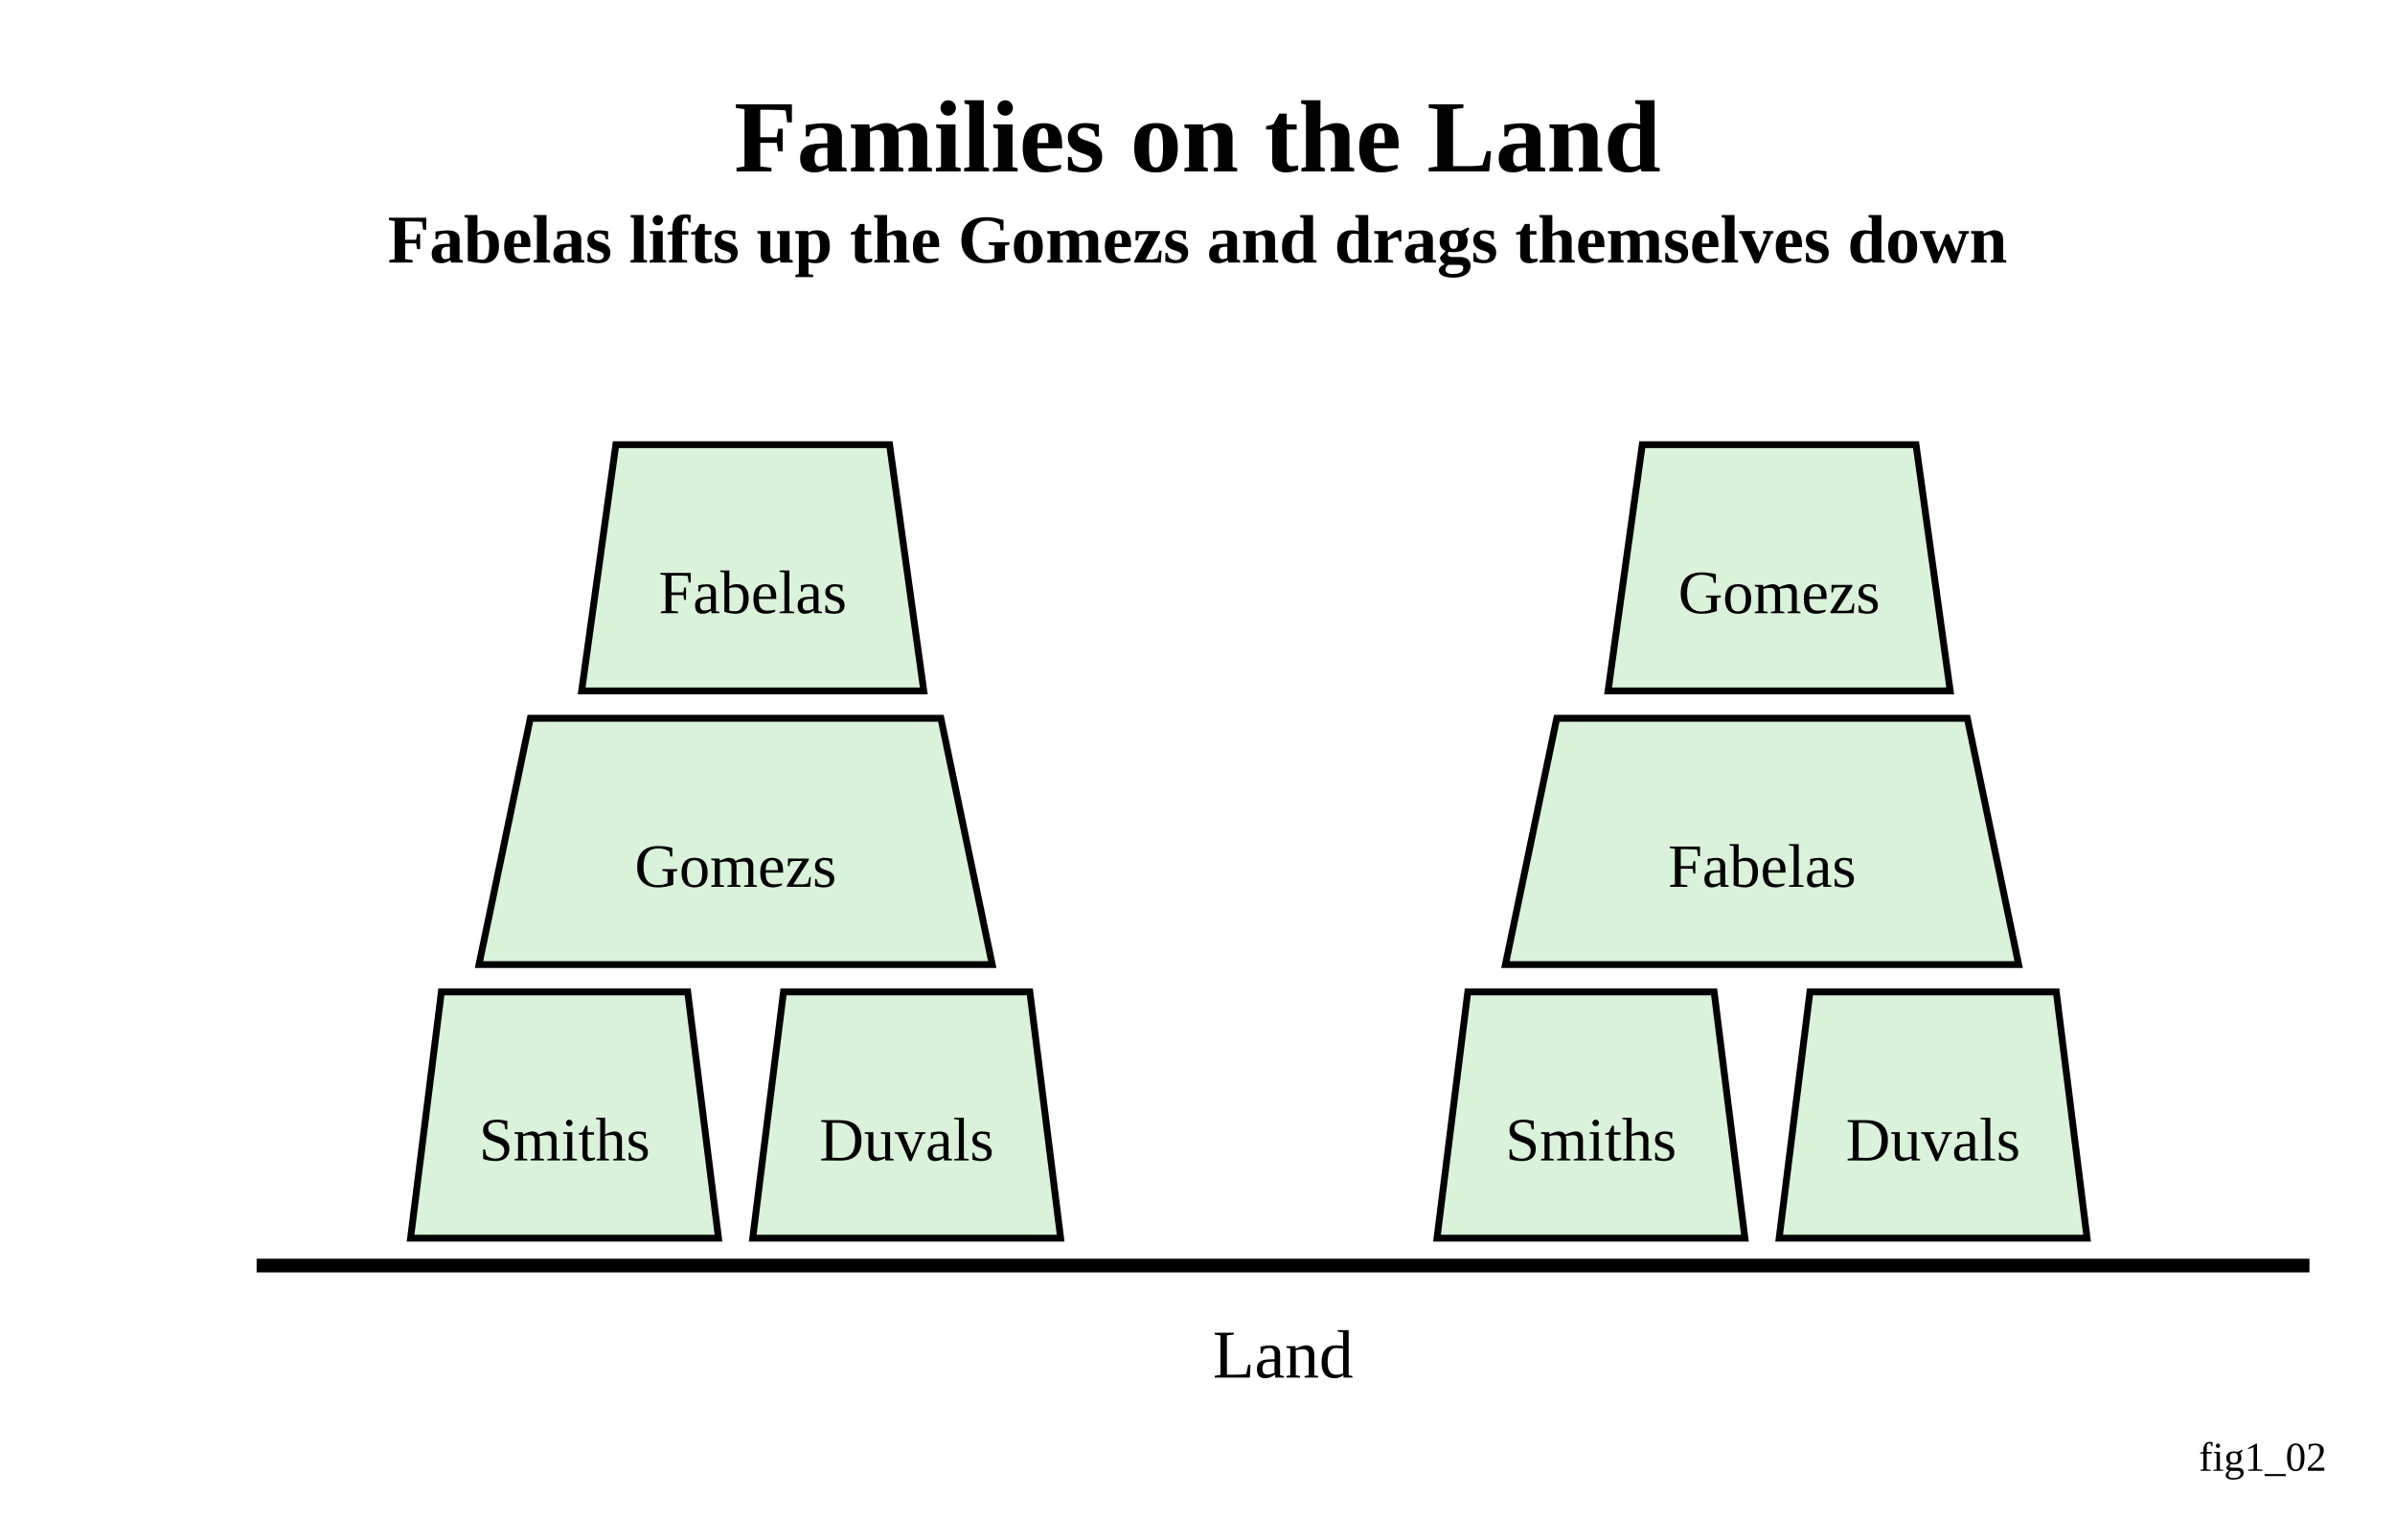
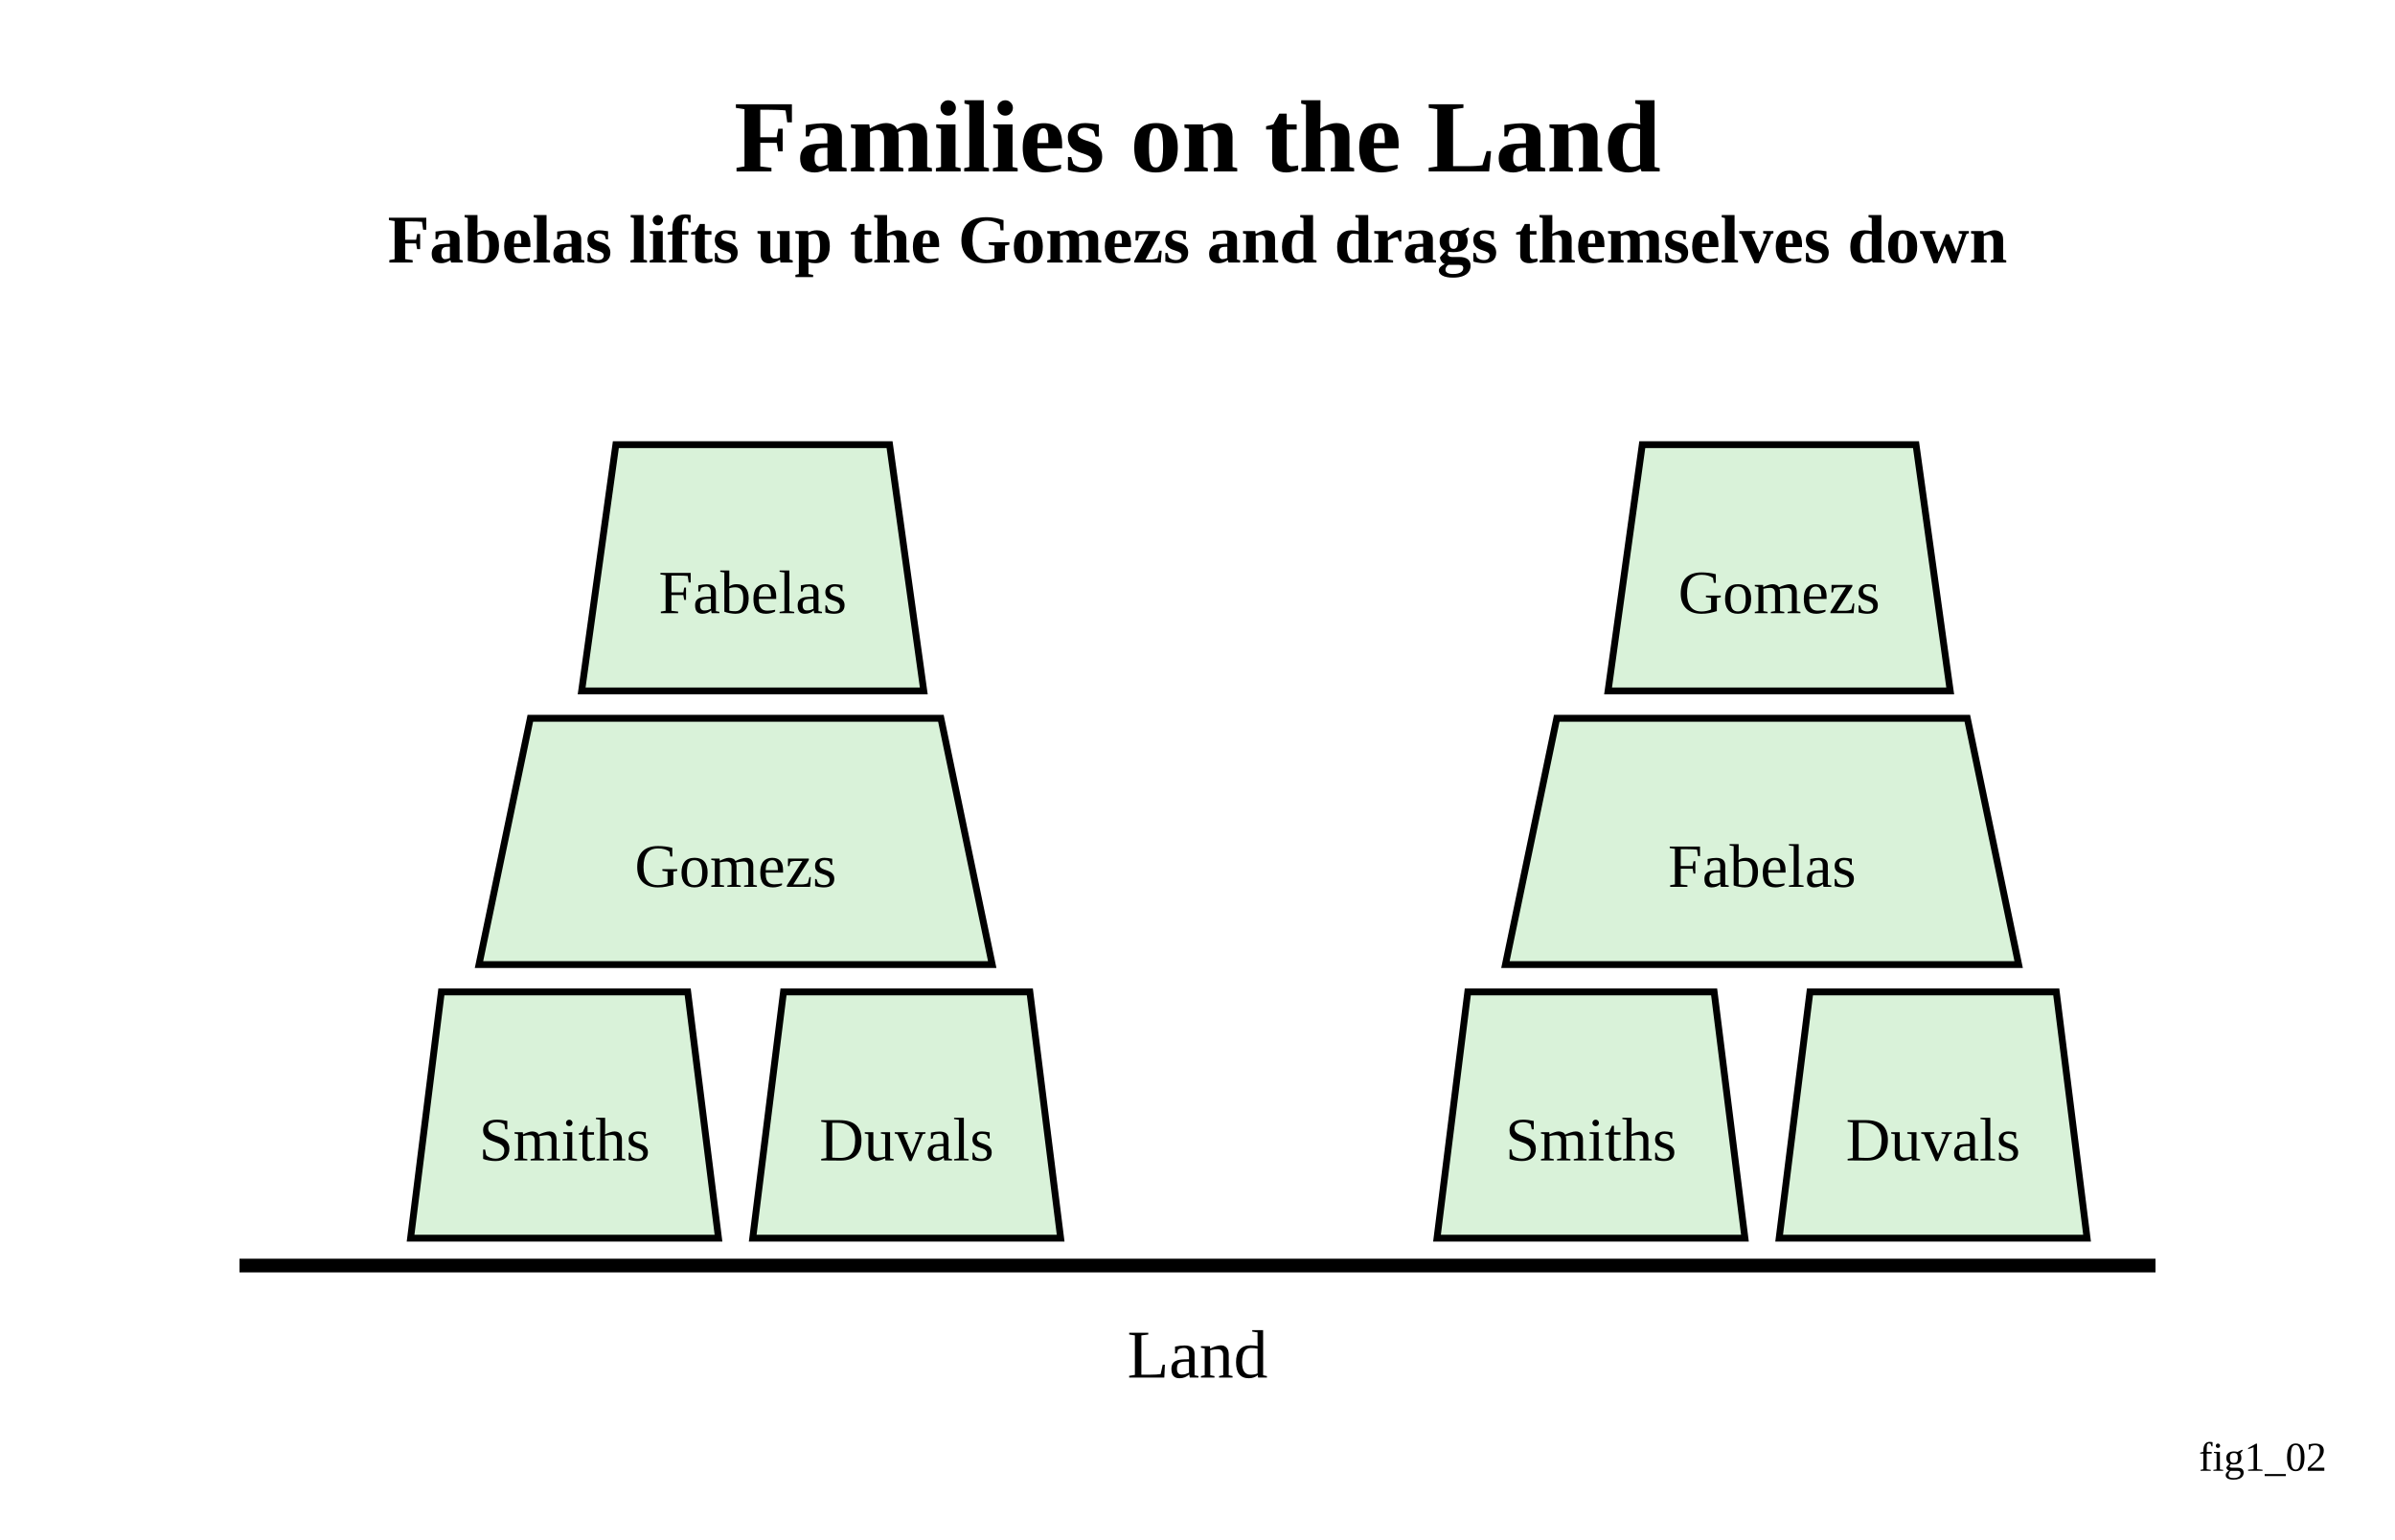
<svg xmlns="http://www.w3.org/2000/svg" width="700" height="450" viewBox="0 0 700 450">
  <defs>
</defs>
  <rect x="0" y="0" width="800" height="600" fill="white" />
  <path d="M180.0,130 L260.0,130 L270,202 L170,202 Z" fill="#D9F2D9" stroke="black" stroke-width="2" />
  <text x="220.0" y="173.2" font-size="18" fill="black" text-anchor="middle" dominant-baseline="central">Fabelas</text>
  <path d="M155.0,210 L275.0,210 L290,282 L140,282 Z" fill="#D9F2D9" stroke="black" stroke-width="2" />
  <text x="215.0" y="253.2" font-size="18" fill="black" text-anchor="middle" dominant-baseline="central">Gomezs</text>
  <path d="M129.0,290 L201.0,290 L210,362.0 L120,362.0 Z" fill="#D9F2D9" stroke="black" stroke-width="2" />
  <text x="165.0" y="333.2" font-size="18" fill="black" text-anchor="middle" dominant-baseline="central">Smiths</text>
  <path d="M229.0,290 L301.0,290 L310,362 L220,362 Z" fill="#D9F2D9" stroke="black" stroke-width="2" />
  <text x="265.0" y="333.2" font-size="18" fill="black" text-anchor="middle" dominant-baseline="central">Duvals</text>
  <path d="M480.0,130 L560.0,130 L570,202 L470,202 Z" fill="#D9F2D9" stroke="black" stroke-width="2" />
  <text x="520.0" y="173.2" font-size="18" fill="black" text-anchor="middle" dominant-baseline="central">Gomezs</text>
  <path d="M455.0,210 L575.0,210 L590,282 L440,282 Z" fill="#D9F2D9" stroke="black" stroke-width="2" />
  <text x="515.0" y="253.2" font-size="18" fill="black" text-anchor="middle" dominant-baseline="central">Fabelas</text>
  <path d="M429.0,290 L501.0,290 L510,362.0 L420,362.0 Z" fill="#D9F2D9" stroke="black" stroke-width="2" />
  <text x="465.0" y="333.2" font-size="18" fill="black" text-anchor="middle" dominant-baseline="central">Smiths</text>
  <path d="M529.0,290 L601.0,290 L610,362 L520,362 Z" fill="#D9F2D9" stroke="black" stroke-width="2" />
  <text x="565.0" y="333.2" font-size="18" fill="black" text-anchor="middle" dominant-baseline="central">Duvals</text>
  <text x="350.0" y="40" font-size="30" fill="black" font-weight="bold" text-anchor="middle" dominant-baseline="central">Families on the Land</text>
  <text x="350.0" y="70" font-size="20" fill="black" font-weight="bold" text-anchor="middle" dominant-baseline="central">Fabelas lifts up the Gomezs and drags themselves down</text>
-   <path d="M75,370 L675,370" stroke="black" stroke-width="4" />
-   <text x="375.0" y="396" font-size="20" text-anchor="middle" dominant-baseline="central">Land</text>
+   <path d="M70.0,370 L630.0,370" stroke="black" stroke-width="4" />
+   <text x="350.0" y="396" font-size="20" text-anchor="middle" dominant-baseline="central">Land</text>
  <text x="680" y="430" font-size="12" text-anchor="end" fill="black">fig1_02</text>
</svg>
